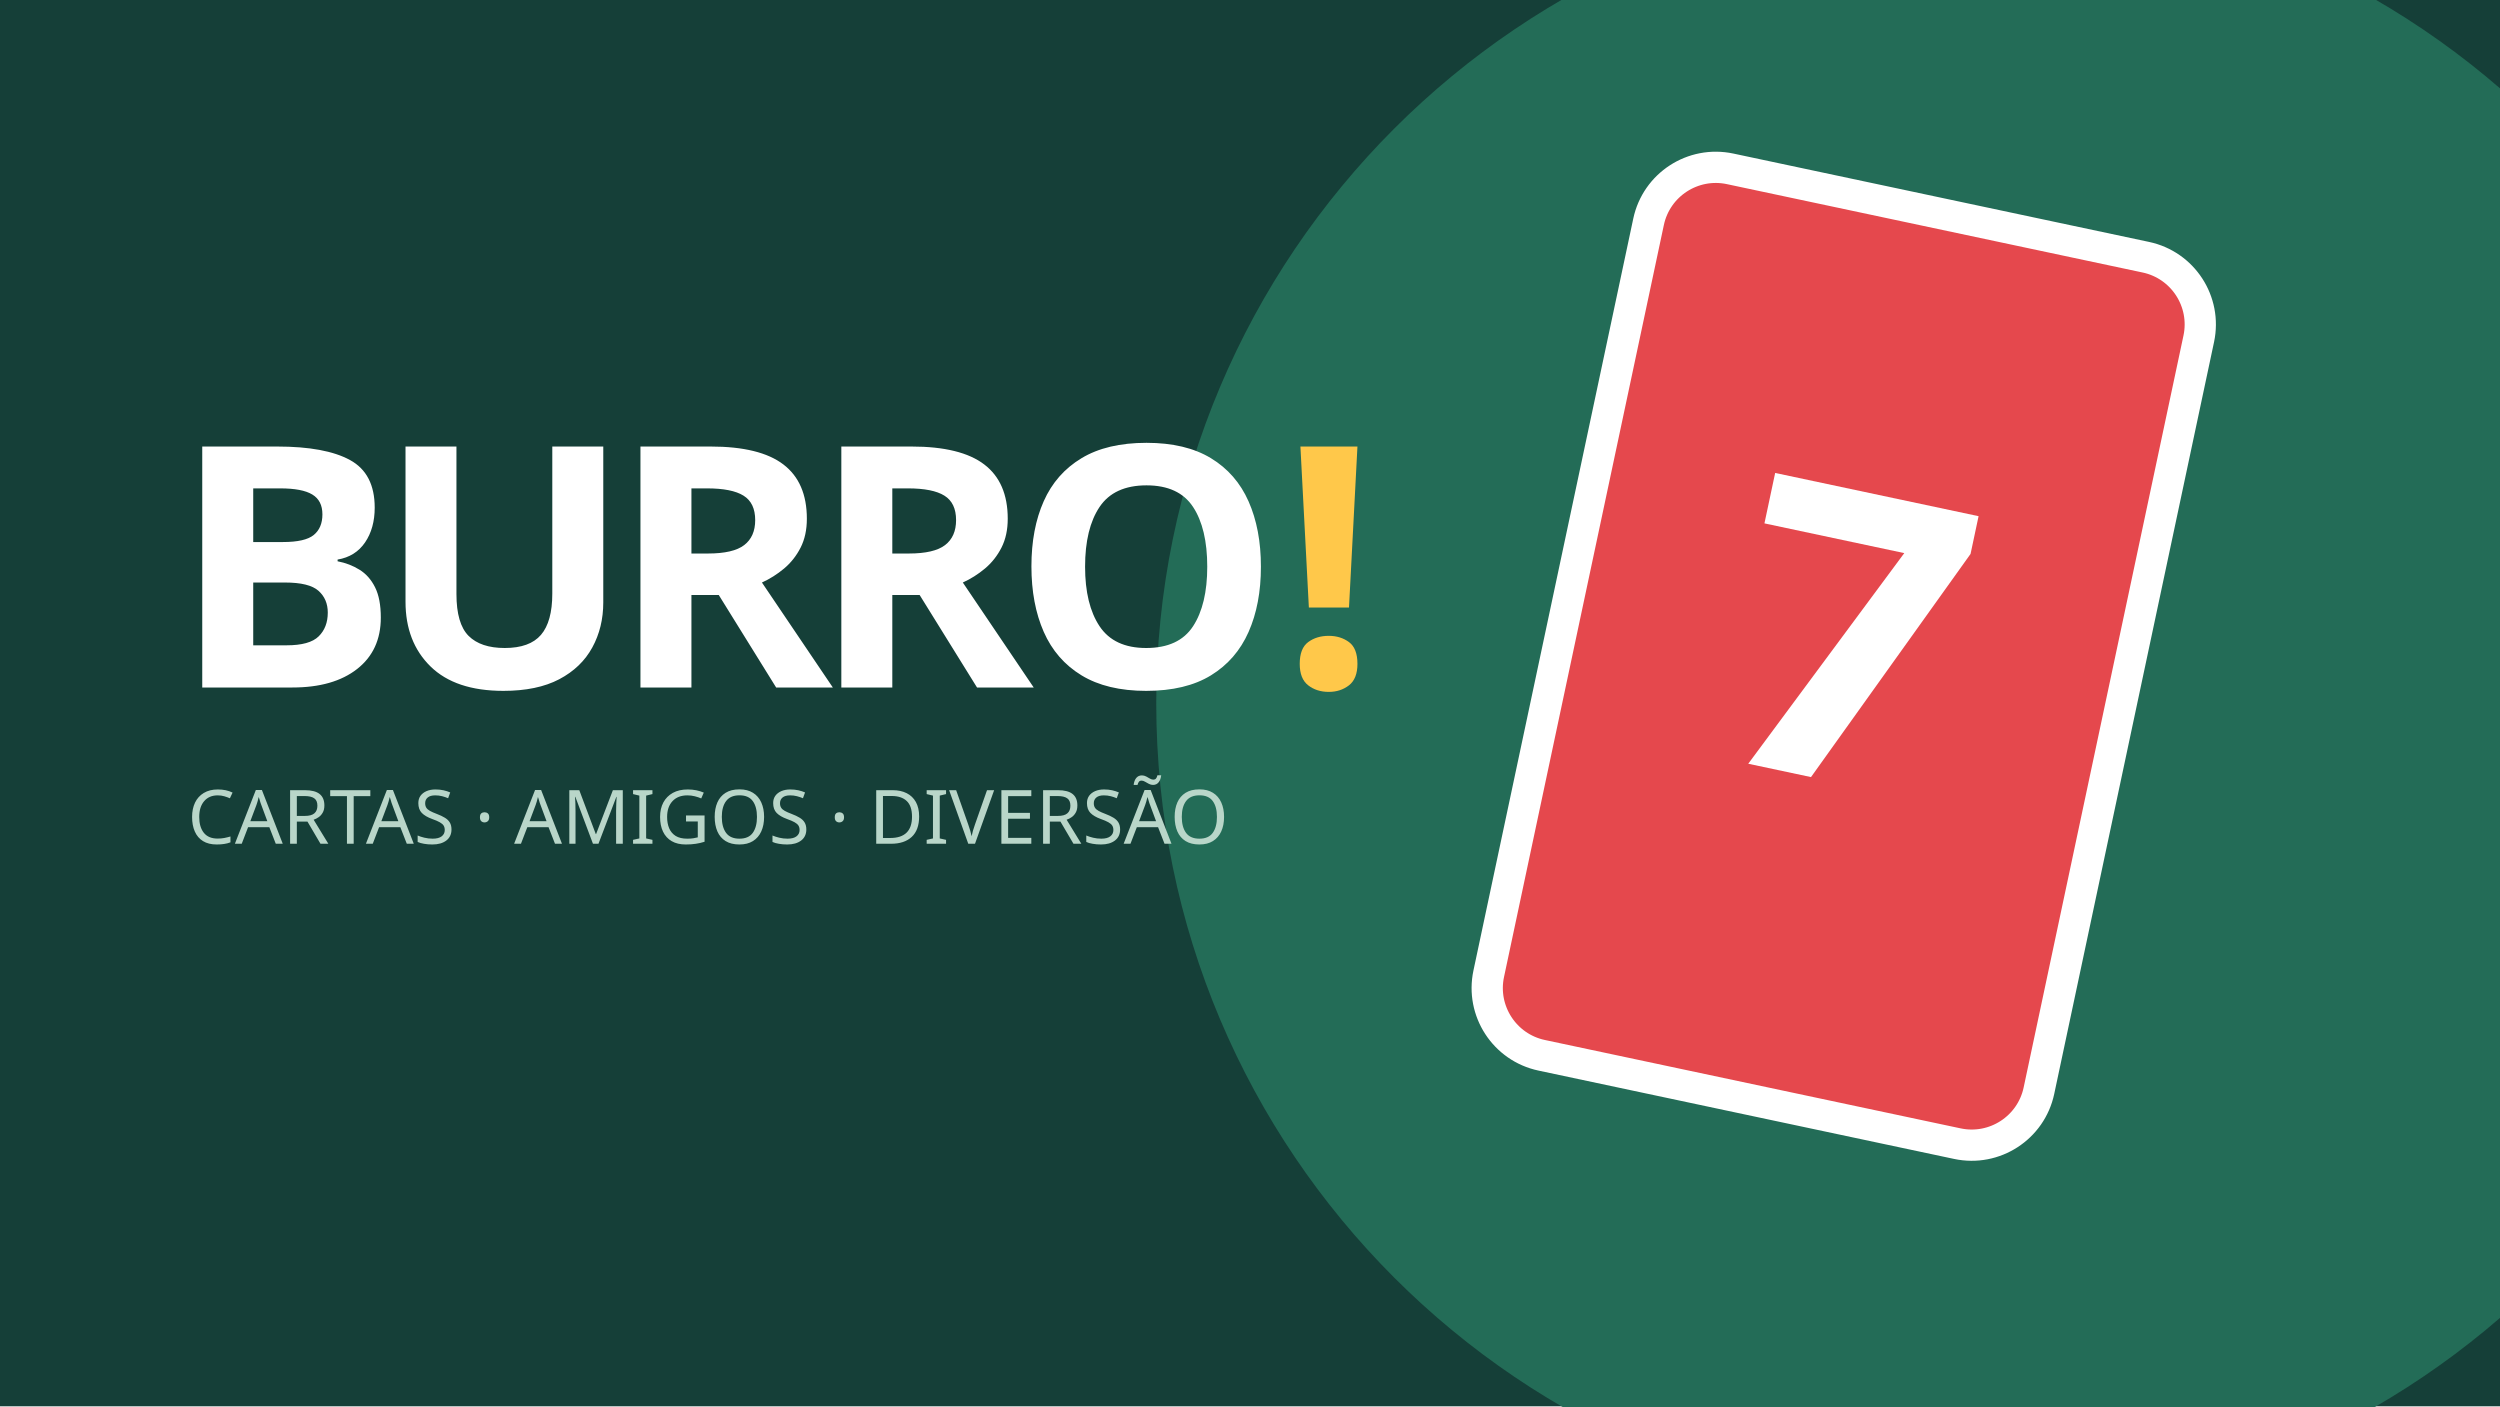
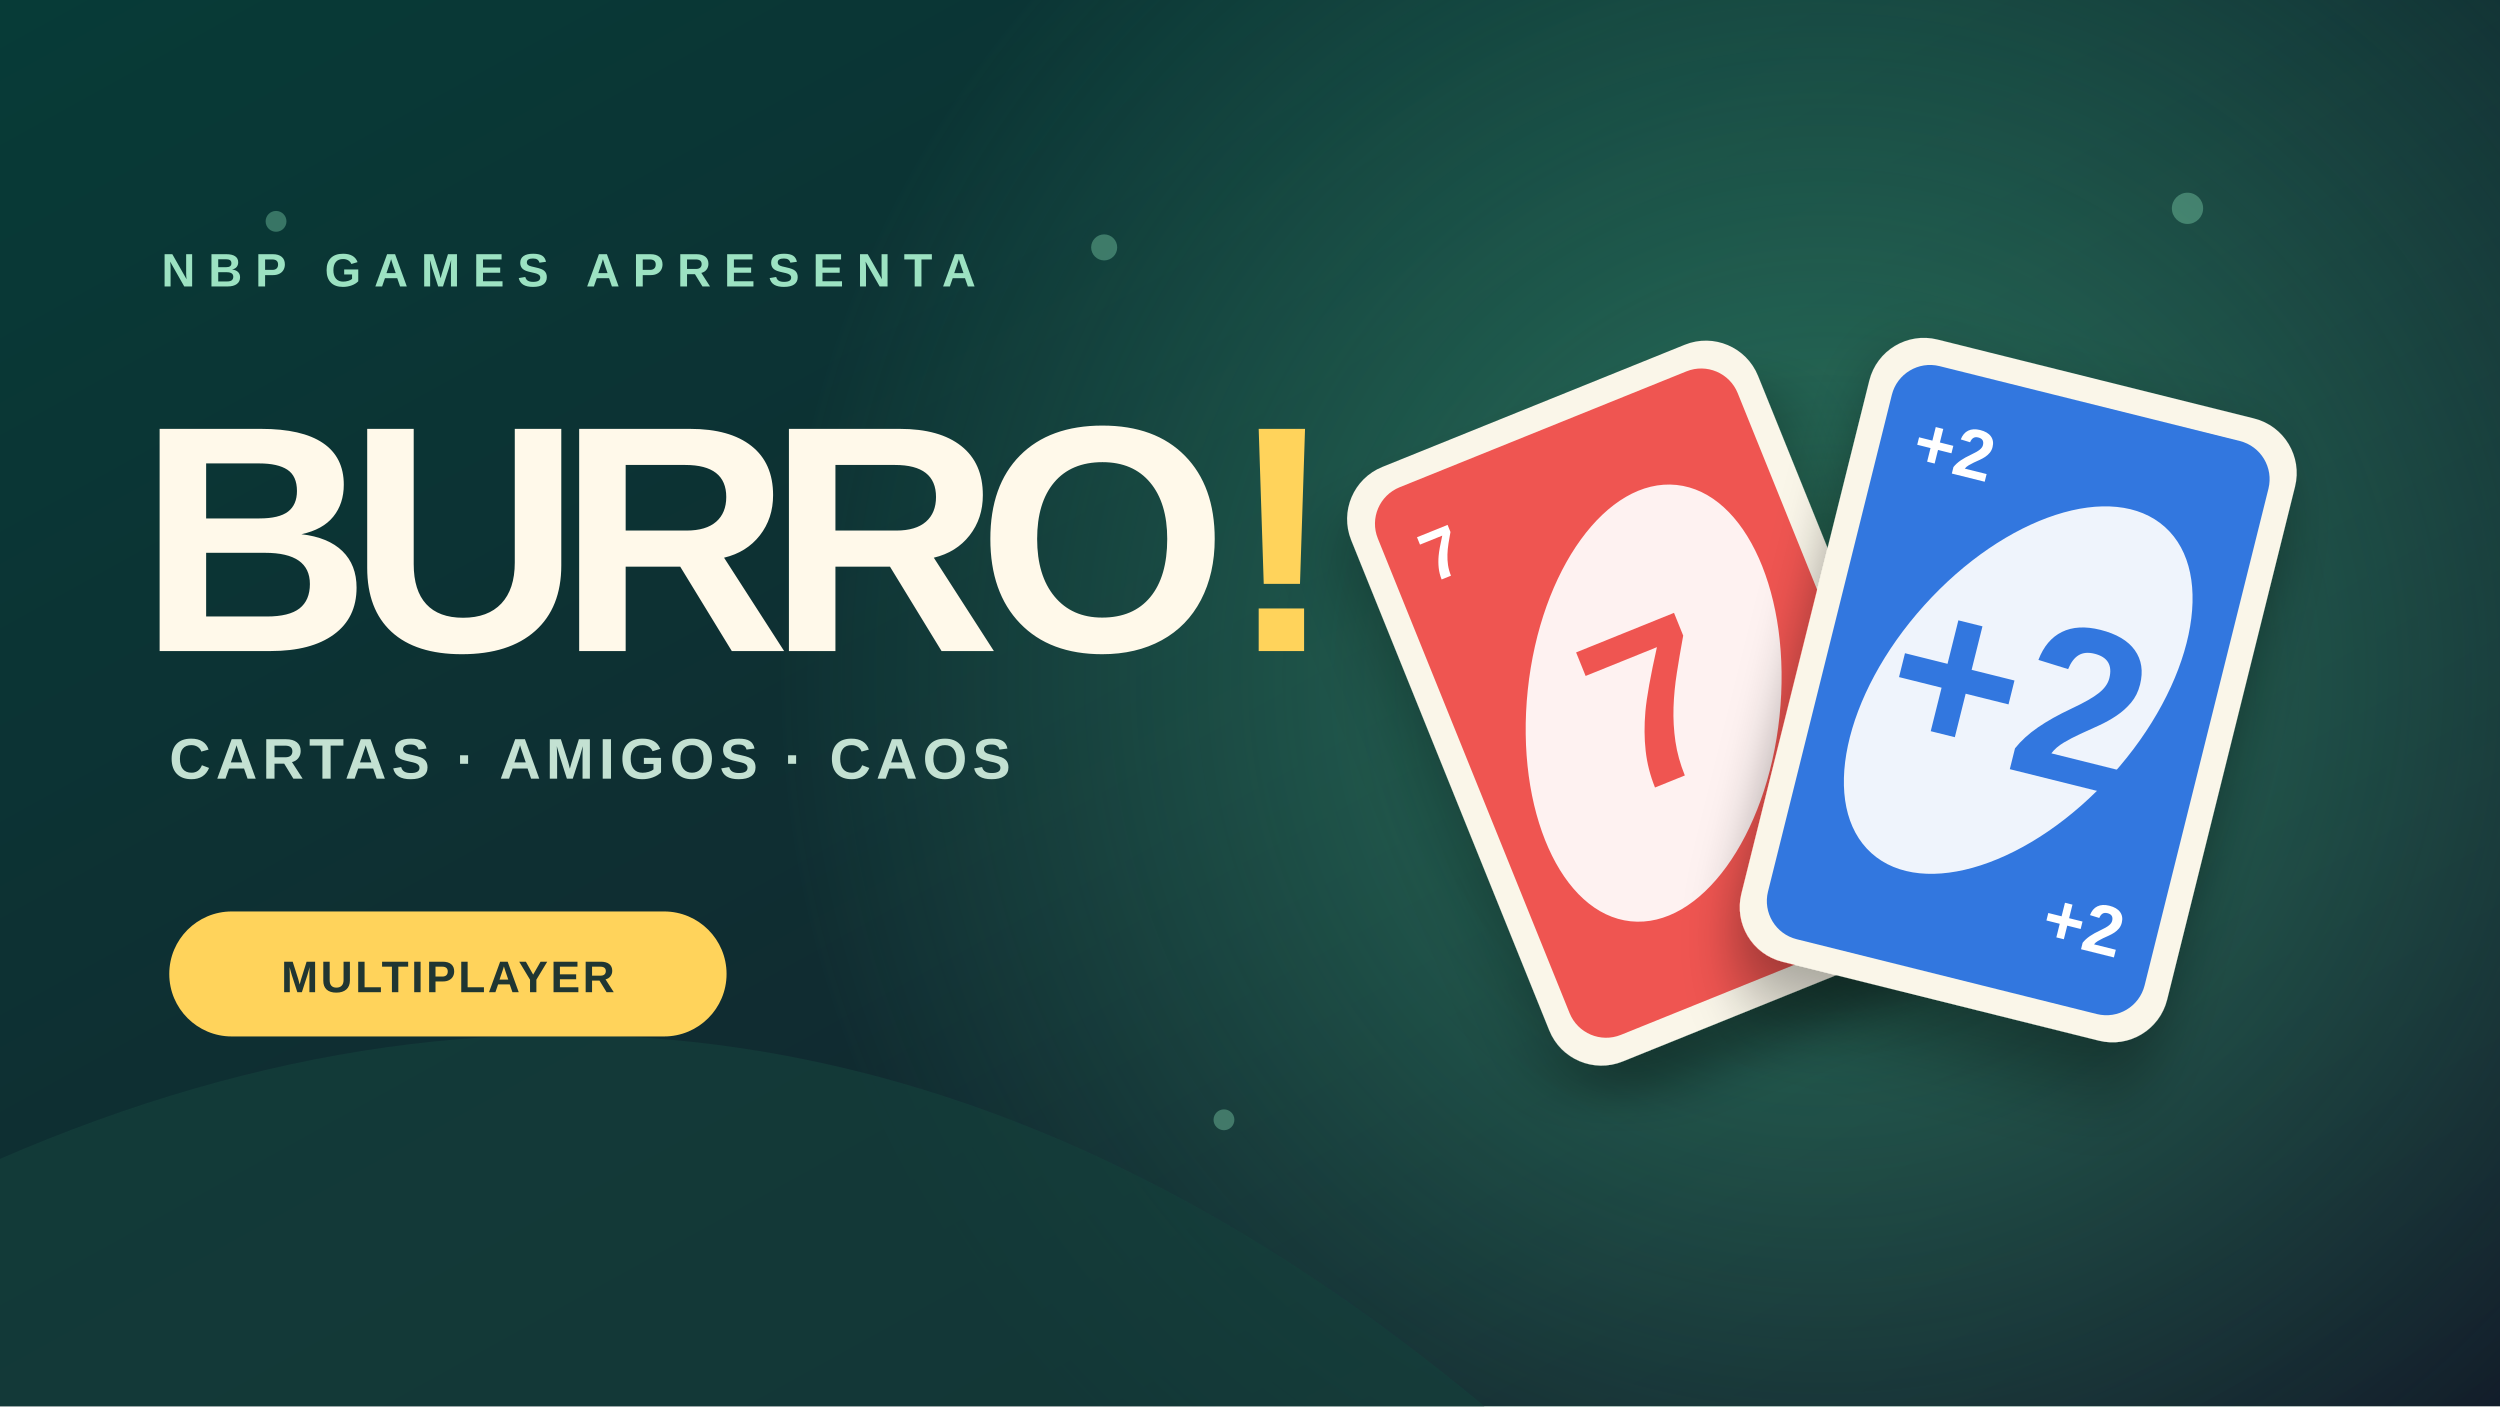
- <svg xmlns="http://www.w3.org/2000/svg" viewBox="0 0 800 450">
-   <rect width="800" height="450" fill="#153f38" />
-   <circle cx="630" cy="225" r="260" fill="#236c57" />
-   <g transform="translate(500 65) rotate(12 90 145)">
-     <rect width="180" height="290" rx="22" fill="#e5484d" stroke="white" stroke-width="10" />
-     <text x="90" y="185" text-anchor="middle" font-family="sans-serif" font-size="130" font-weight="900" fill="white">7</text>
+ <svg xmlns="http://www.w3.org/2000/svg" viewBox="0 0 960 540">
+   <defs>
+     <linearGradient id="bg" x2="1" y2="1">
+       <stop stop-color="#073b37" />
+       <stop offset=".52" stop-color="#102c31" />
+       <stop offset="1" stop-color="#111827" />
+     </linearGradient>
+     <radialGradient id="glow">
+       <stop stop-color="#48c68f" stop-opacity=".48" />
+       <stop offset="1" stop-color="#48c68f" stop-opacity="0" />
+     </radialGradient>
+     <filter id="shadow">
+       <feDropShadow dx="0" dy="14" stdDeviation="12" flood-opacity=".35" />
+     </filter>
+   </defs>
+   <rect width="960" height="540" fill="url(#bg)" />
+   <circle cx="700" cy="260" r="400" fill="url(#glow)" />
+   <path d="M0 445 Q300 315 570 540H0Z" fill="#143f3b" opacity=".7" />
+   <g opacity=".35" fill="#8ee9be">
+     <circle cx="106" cy="85" r="4" />
+     <circle cx="424" cy="95" r="5" />
+     <circle cx="470" cy="430" r="4" />
+     <circle cx="840" cy="80" r="6" />
  </g>
-   <text x="55" y="220" font-family="sans-serif" font-size="108" font-weight="900" letter-spacing="-7" fill="white">BURRO<tspan fill="#ffc84a">!</tspan>
+   <g transform="translate(635 270) rotate(-22) scale(1.08)" filter="url(#shadow)">
+     <rect x="-78" y="-114" width="156" height="228" rx="20" fill="#faf6e9" />
+     <rect x="-69" y="-105" width="138" height="210" rx="14" fill="#ef5551" />
+     <ellipse rx="45" ry="78" fill="#fff" opacity=".92" transform="rotate(28)" />
+     <text text-anchor="middle" y="28" font-family="Arial,sans-serif" font-size="80" font-weight="900" fill="#ef5551">7</text>
+     <text x="-57" y="-69" font-family="Arial,sans-serif" font-size="25" font-weight="900" fill="#fff">7</text>
+     <text x="57" y="84" text-anchor="end" font-family="Arial,sans-serif" font-size="25" font-weight="900" fill="#fff">7</text>
+   </g>
+   <g transform="translate(775 265) rotate(14) scale(1.08)" filter="url(#shadow)">
+     <rect x="-78" y="-114" width="156" height="228" rx="20" fill="#faf6e9" />
+     <rect x="-69" y="-105" width="138" height="210" rx="14" fill="#3277df" />
+     <ellipse rx="45" ry="78" fill="#fff" opacity=".92" transform="rotate(28)" />
+     <text text-anchor="middle" y="28" font-family="Arial,sans-serif" font-size="80" font-weight="900" fill="#3277df">+2</text>
+     <text x="-57" y="-69" font-family="Arial,sans-serif" font-size="25" font-weight="900" fill="#fff">+2</text>
+     <text x="57" y="84" text-anchor="end" font-family="Arial,sans-serif" font-size="25" font-weight="900" fill="#fff">+2</text>
+   </g>
+   <text x="62" y="110" fill="#9ce2c2" font-family="Arial,sans-serif" font-weight="bold" font-size="18" letter-spacing="5">NBP GAMES APRESENTA</text>
+   <text x="53" y="250" fill="#fff9ea" font-family="Arial,sans-serif" font-weight="900" font-size="124" letter-spacing="-9">BURRO<tspan fill="#ffd35b">!</tspan>
  </text>
-   <text x="60" y="270" font-family="sans-serif" font-size="24" fill="#b9d6c9">CARTAS · AMIGOS · DIVERSÃO</text>
+   <text x="65" y="299" fill="#c3e1d2" font-family="Arial,sans-serif" font-weight="bold" font-size="22" letter-spacing="2">CARTAS · AMIGOS · CAOS</text>
+   <rect x="65" y="350" width="214" height="48" rx="24" fill="#ffd35b" />
+   <text x="172" y="381" fill="#203632" font-family="Arial,sans-serif" font-weight="900" font-size="17" text-anchor="middle" letter-spacing="1">MULTIPLAYER</text>
</svg>
